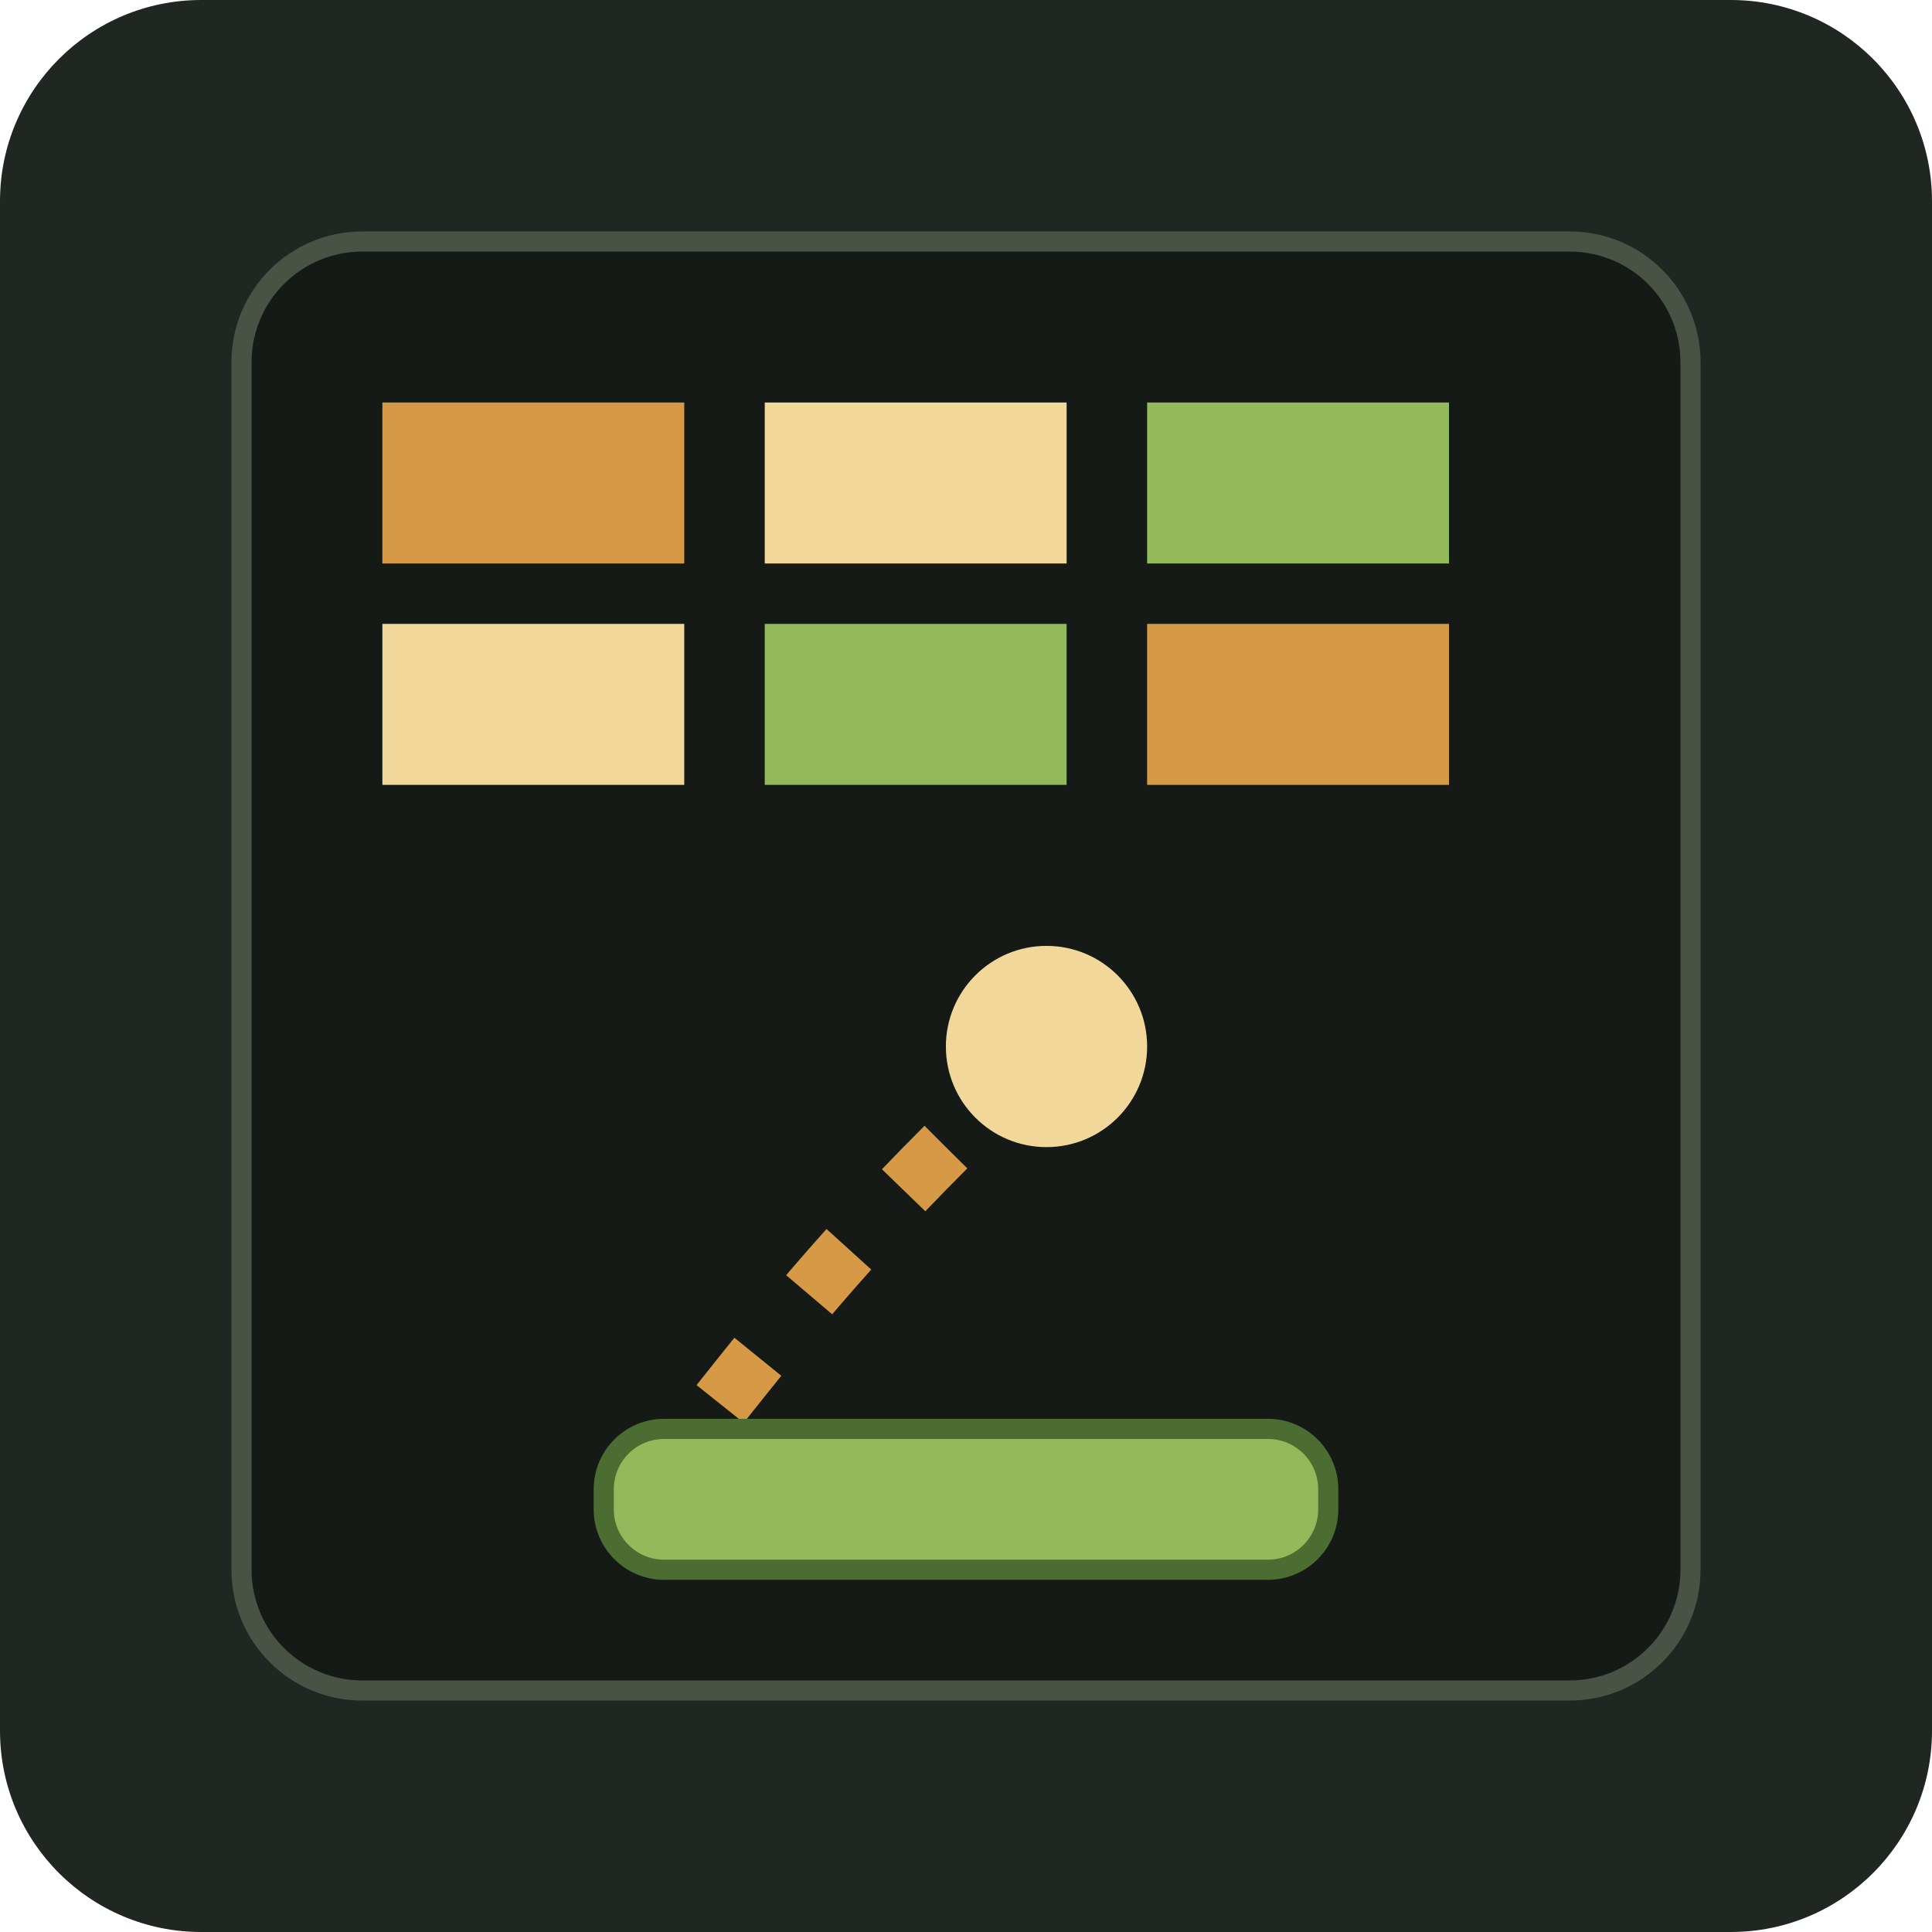
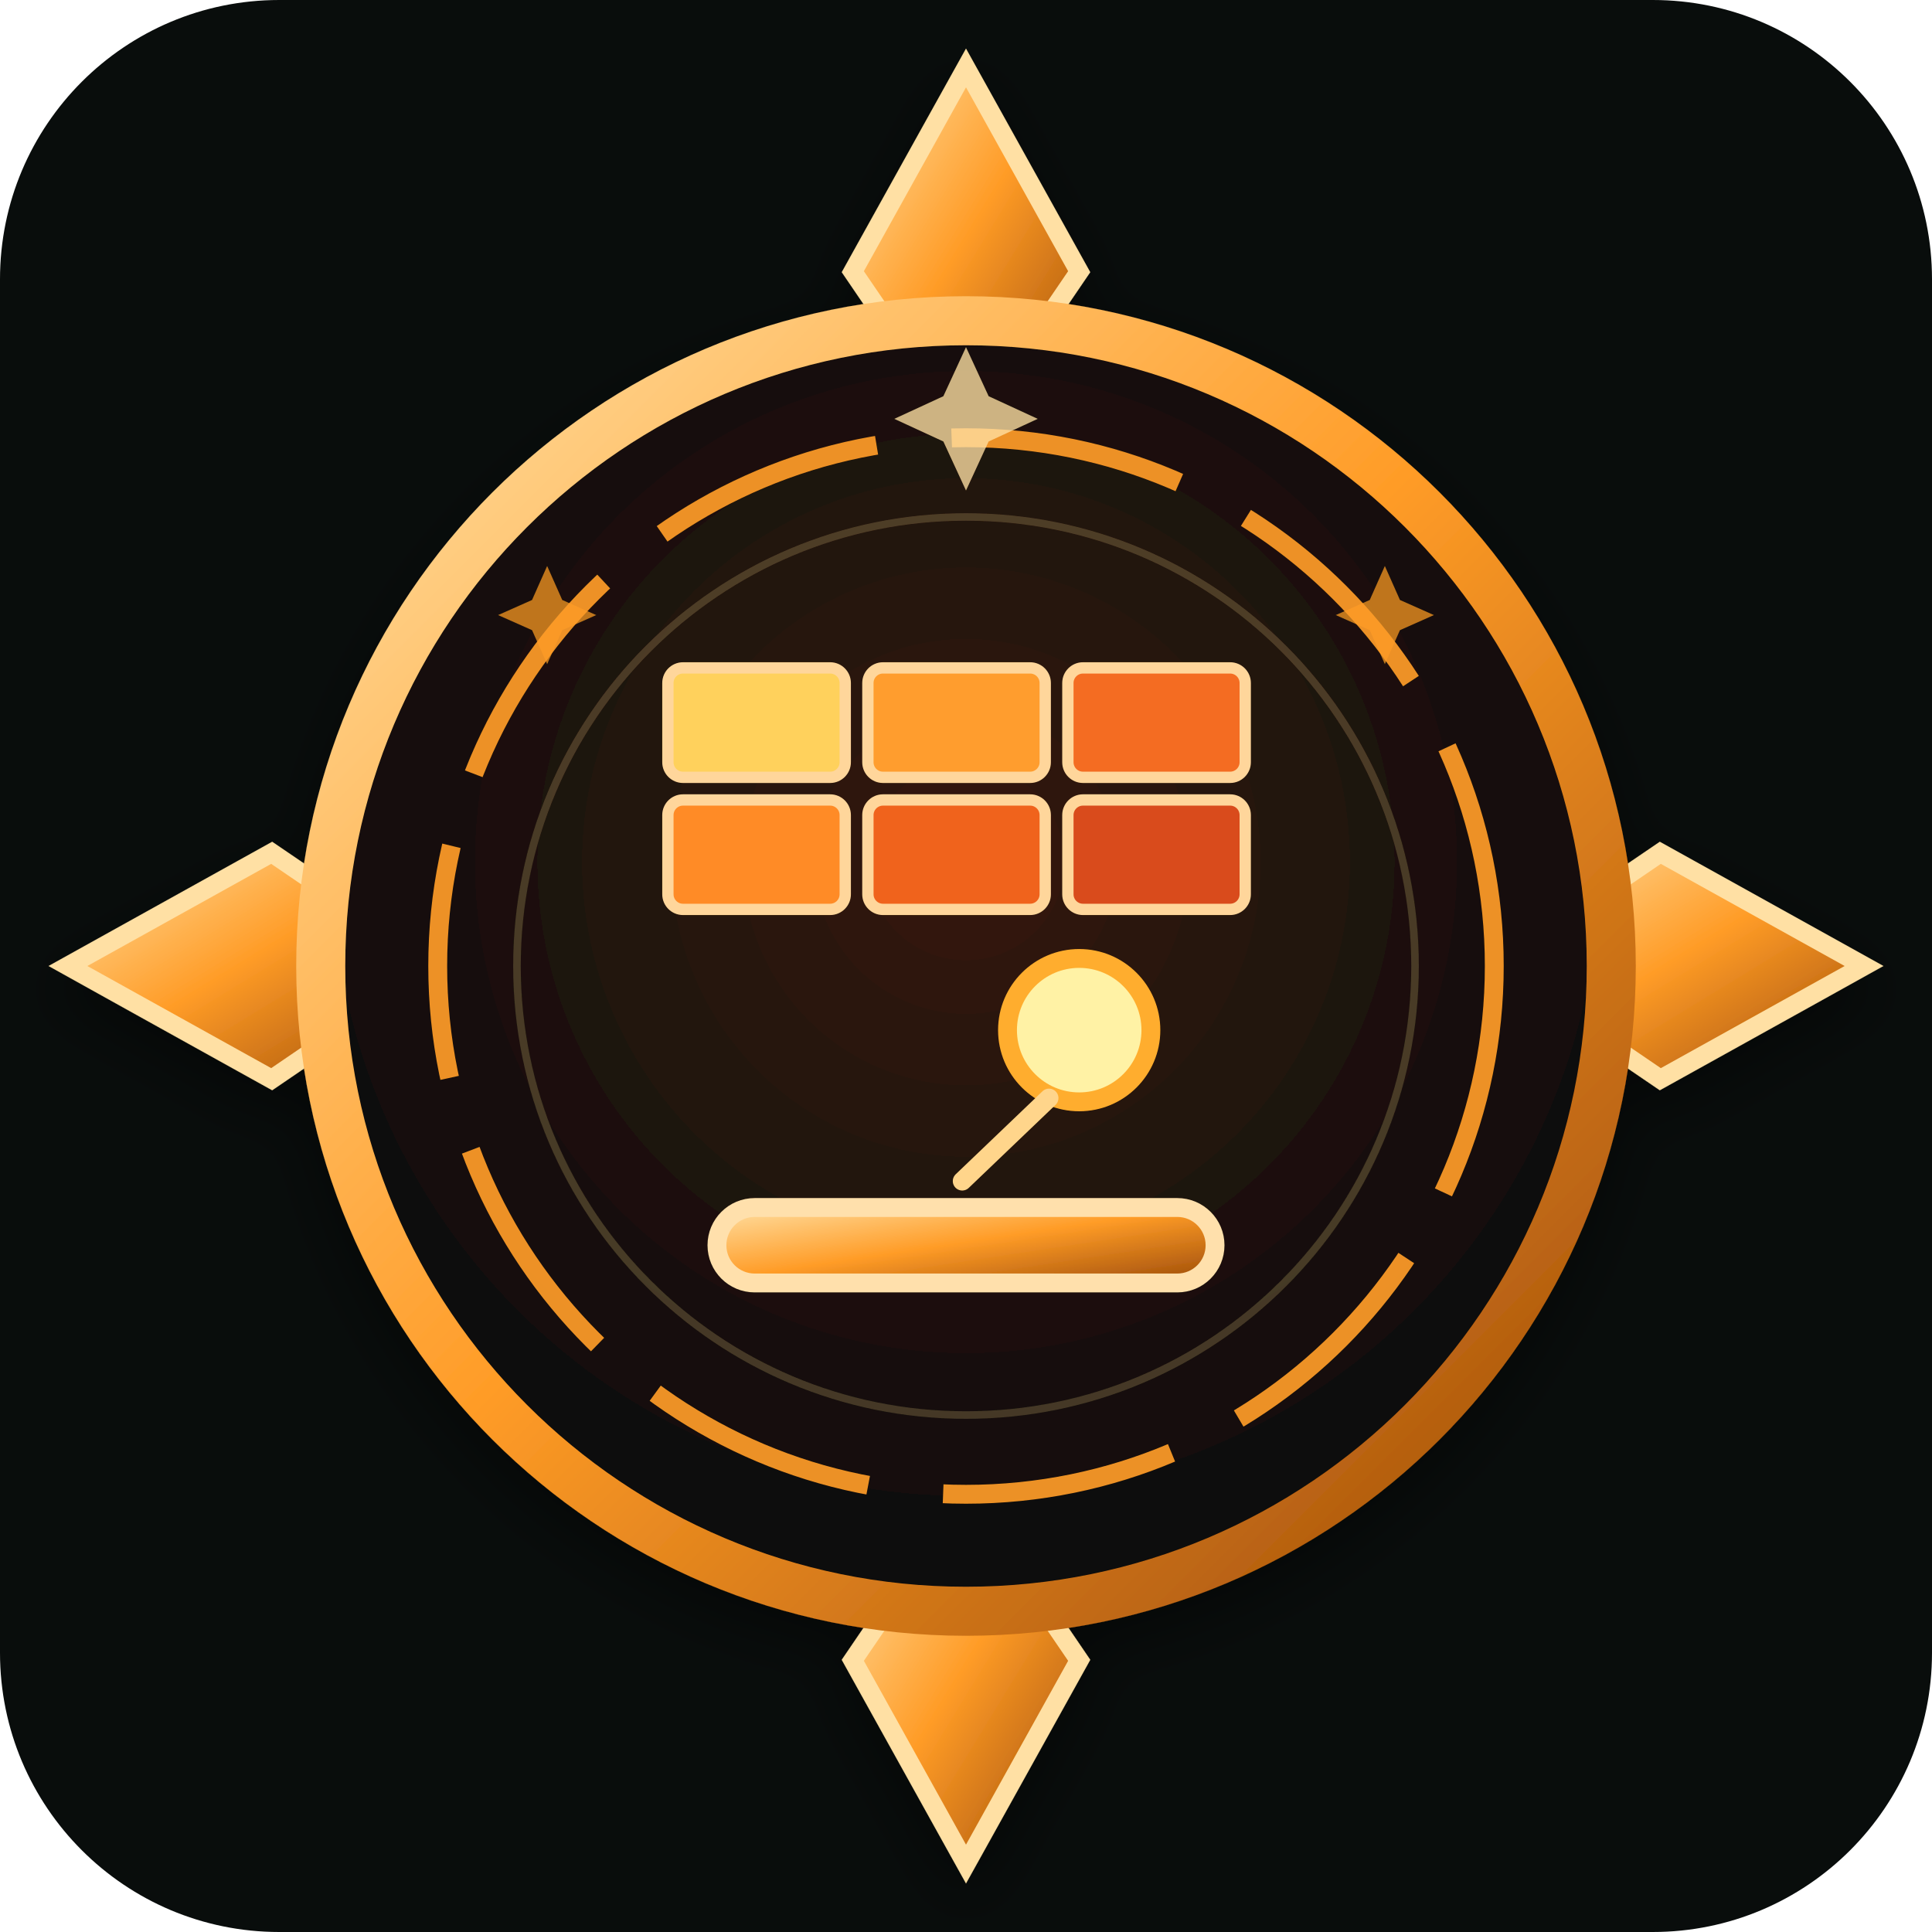
- <svg xmlns="http://www.w3.org/2000/svg" viewBox="0 0 96 96">
-   <rect width="96" height="96" rx="10" fill="#202621" />
-   <rect x="12" y="12" width="72" height="72" rx="6" fill="#151a16" stroke="#485345" />
-   <g>
-     <rect x="19" y="20" width="15" height="8" fill="#d69a47" />
-     <rect x="38" y="20" width="15" height="8" fill="#f1d89a" />
-     <rect x="57" y="20" width="15" height="8" fill="#92b95a" />
-     <rect x="19" y="31" width="15" height="8" fill="#f1d89a" />
-     <rect x="38" y="31" width="15" height="8" fill="#92b95a" />
-     <rect x="57" y="31" width="15" height="8" fill="#d69a47" />
+ <svg xmlns="http://www.w3.org/2000/svg" viewBox="0 0 512 512">
+   <defs>
+     <radialGradient id="bg" cx="50%" cy="42%" r="66%">
+       <stop stop-color="#351a08" />
+       <stop offset="1" stop-color="#050909" />
+     </radialGradient>
+     <linearGradient id="a" x1="0" y1="0" x2="1" y2="1">
+       <stop stop-color="#ffe0a4" />
+       <stop offset=".48" stop-color="#ff9c27" />
+       <stop offset="1" stop-color="#9b4a08" />
+     </linearGradient>
+     <linearGradient id="m" x1="0" y1="0" x2="1" y2="1">
+       <stop stop-color="#f7ffff" />
+       <stop offset="1" stop-color="#ffe0a4" />
+     </linearGradient>
+     <filter id="sh" x="-30%" y="-30%" width="160%" height="160%">
+       <feGaussianBlur in="SourceAlpha" stdDeviation="8" />
+       <feOffset dy="6" />
+       <feComponentTransfer>
+         <feFuncA type="linear" slope=".42" />
+       </feComponentTransfer>
+       <feMerge>
+         <feMergeNode />
+         <feMergeNode in="SourceGraphic" />
+       </feMerge>
+     </filter>
+   </defs>
+   <rect width="512" height="512" rx="74" fill="#090d0c" />
+   <g filter="url(#sh)">
+     <path d="M256 18 286 72 256 116 226 72Z" fill="url(#a)" stroke="#ffe0a4" stroke-width="5" />
+     <path d="M494 256 440 286 396 256 440 226Z" fill="url(#a)" stroke="#ffe0a4" stroke-width="5" />
+     <path d="M256 494 226 440 256 396 286 440Z" fill="url(#a)" stroke="#ffe0a4" stroke-width="5" />
+     <path d="M18 256 72 226 116 256 72 286Z" fill="url(#a)" stroke="#ffe0a4" stroke-width="5" />
+     <circle cx="256" cy="256" r="171" fill="url(#bg)" stroke="url(#a)" stroke-width="13" />
+     <circle cx="256" cy="256" r="140" fill="none" stroke="#ff9c27" stroke-width="5" stroke-dasharray="62 20" opacity=".92" />
+     <circle cx="256" cy="256" r="119" fill="none" stroke="#ffe0a4" stroke-width="2" opacity=".2" />
+     <path d="m256 92 6 13 13 6-13 6-6 13-6-13-13-6 13-6Z" fill="#ffe0a4" opacity=".78" />
+     <path d="m145 150 4 9 9 4-9 4-4 9-4-9-9-4 9-4Z" fill="#ff9c27" opacity=".72" />
+     <path d="m367 150 4 9 9 4-9 4-4 9-4-9-9-4 9-4Z" fill="#ff9c27" opacity=".72" />
+     <g stroke="#ffd69b" stroke-width="3">
+       <rect x="177" y="177" width="47" height="29" rx="4" fill="#ffd15b" />
+       <rect x="230" y="177" width="47" height="29" rx="4" fill="#ff9d2d" />
+       <rect x="283" y="177" width="47" height="29" rx="4" fill="#f46c22" />
+       <rect x="177" y="212" width="47" height="29" rx="4" fill="#ff8b27" />
+       <rect x="230" y="212" width="47" height="29" rx="4" fill="#f0641f" />
+       <rect x="283" y="212" width="47" height="29" rx="4" fill="#d94b1b" />
+     </g>
+     <circle cx="286" cy="273" r="19" fill="#fff2a5" stroke="#ffad2f" stroke-width="5" />
+     <rect x="190" y="320" width="132" height="20" rx="10" fill="url(#a)" stroke="#ffe0ac" stroke-width="5" />
+     <path d="M278 291 255 313" stroke="#ffd58b" stroke-width="5" stroke-linecap="round" />
  </g>
-   <circle cx="52" cy="52" r="5" fill="#f1d89a" />
-   <path d="M47 57c-6 6-9 10-13 15" fill="none" stroke="#d69a47" stroke-width="3" stroke-dasharray="3 4" />
-   <rect x="30" y="71" width="36" height="7" rx="3" fill="#92b95a" stroke="#4c6d31" />
</svg>
